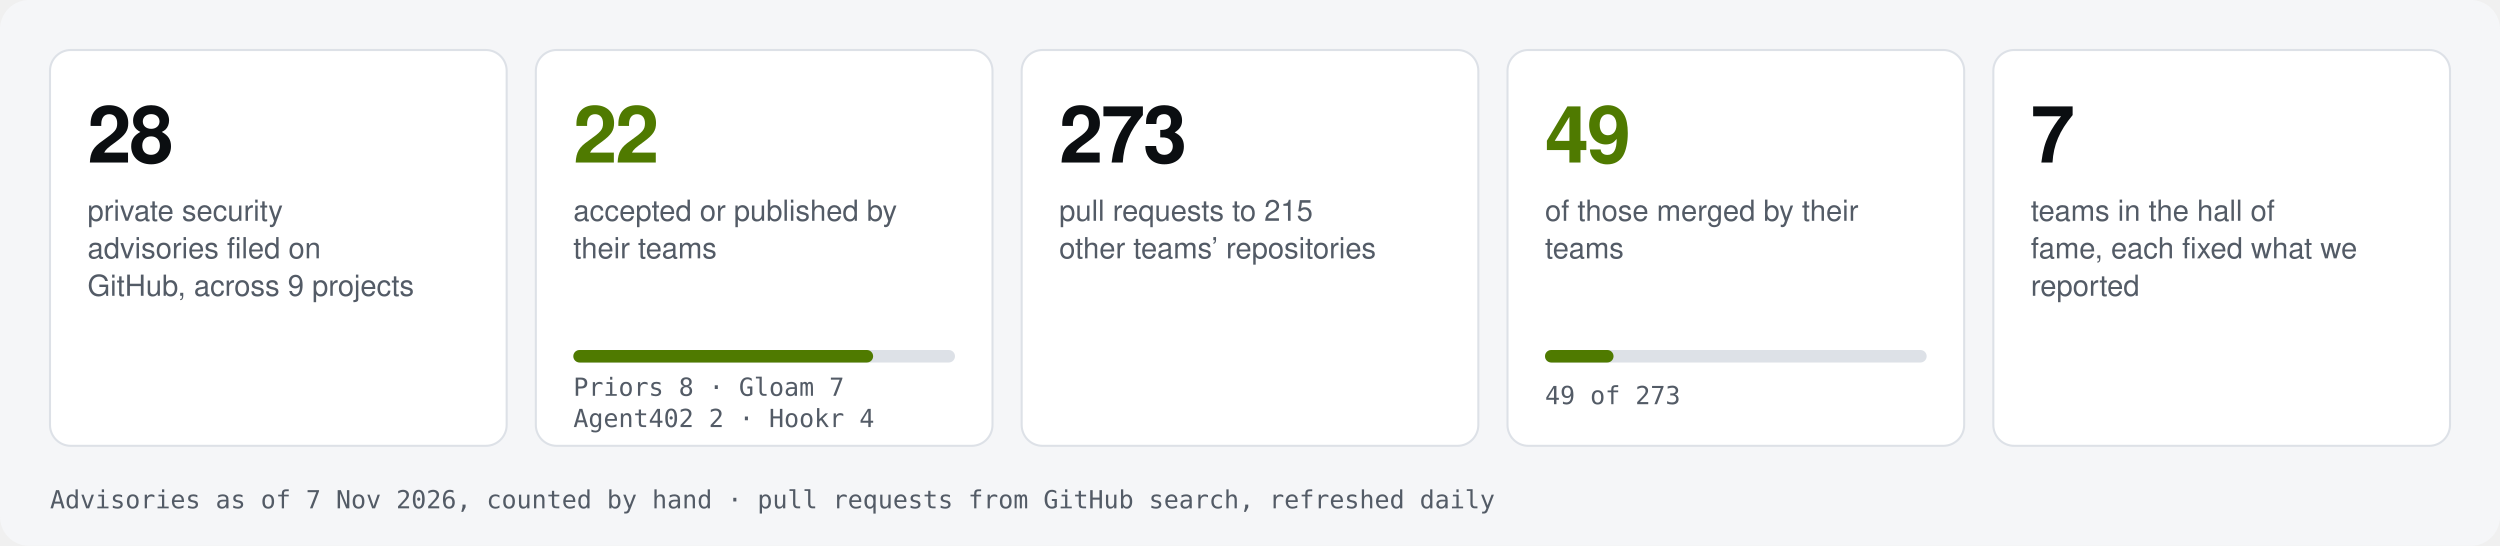
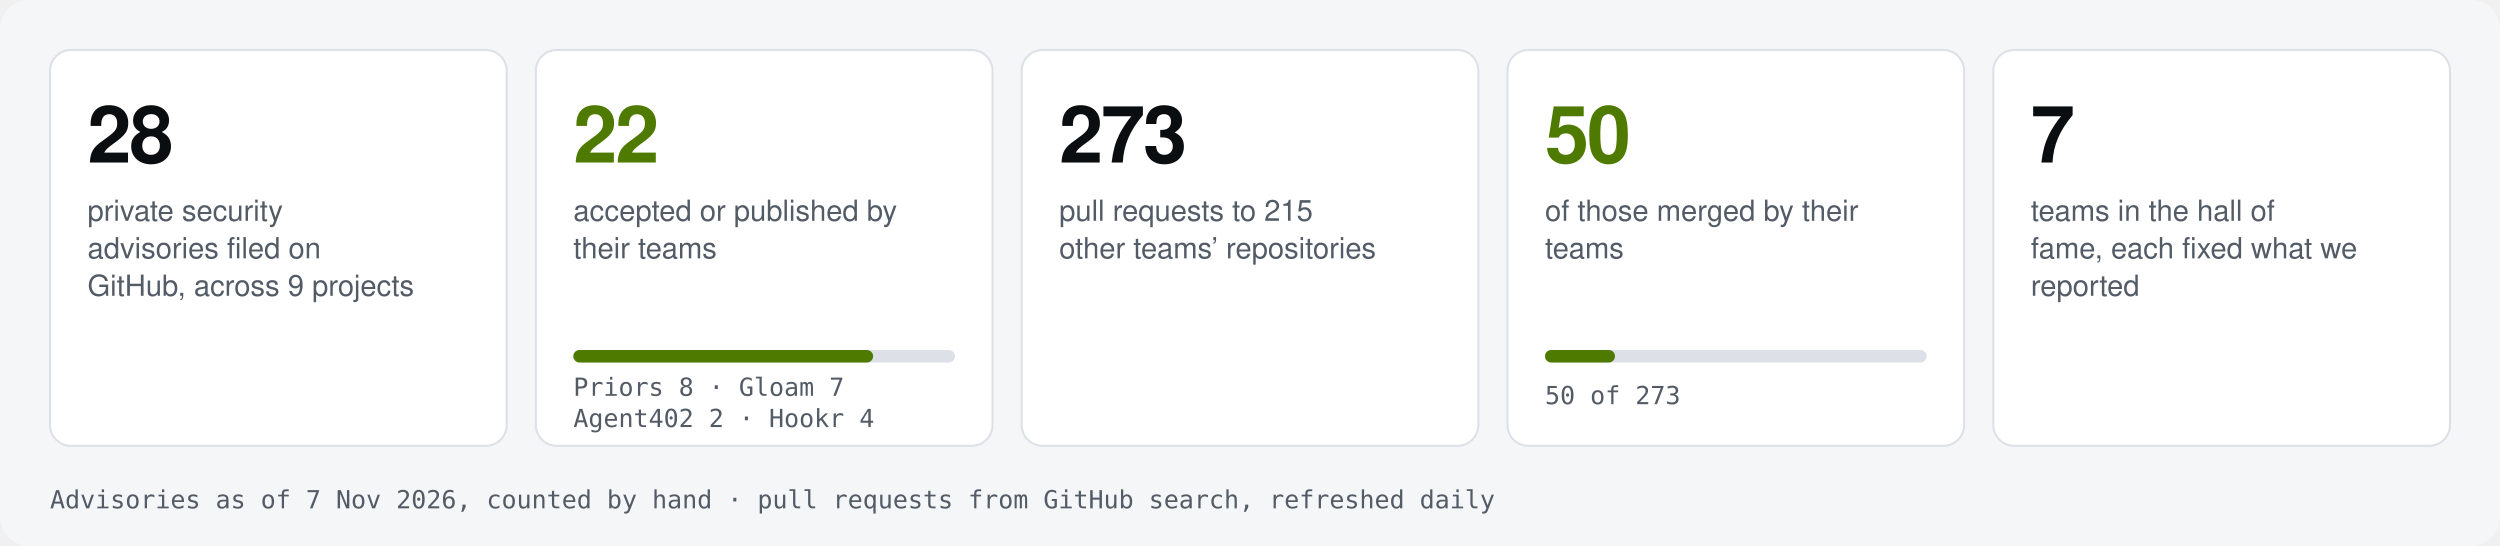
- <svg xmlns="http://www.w3.org/2000/svg" width="1200" height="262" viewBox="0 0 1200 262" role="img" aria-label="28 private security advisories filed on GitHub across 9 projects, 22 accepted or published; 273 pull requests to 215 other teams' repositories, 49 merged; 7 teams in the hall of fame">
+ <svg xmlns="http://www.w3.org/2000/svg" width="1200" height="262" viewBox="0 0 1200 262" role="img" aria-label="28 private security advisories filed on GitHub across 9 projects, 22 accepted or published; 273 pull requests to 215 other teams' repositories, 50 merged; 7 teams in the hall of fame">
  <style>.g{transform-box:fill-box;transform-origin:left;animation:grow 1.2s ease-out both}@keyframes grow{from{transform:scaleX(0)}}@media (prefers-reduced-motion: reduce){*{animation:none!important}}</style>
  <rect width="1200" height="262" rx="14" fill="#F5F6F8" />
  <g>
    <rect x="24.0" y="24" width="219.2" height="190" rx="10" fill="#FFFFFF" stroke="#DDE1E7" />
    <text x="42.0" y="78" font-family="-apple-system,BlinkMacSystemFont,'Segoe UI',Helvetica,Arial,sans-serif" font-size="38" font-weight="700" letter-spacing="-1" fill="#0B0E11">28</text>
    <text x="42.0" y="106" text-anchor="start" font-family="-apple-system,BlinkMacSystemFont,'Segoe UI',Helvetica,Arial,sans-serif" font-size="14" font-weight="400" fill="#535B66">private security</text>
    <text x="42.0" y="124" text-anchor="start" font-family="-apple-system,BlinkMacSystemFont,'Segoe UI',Helvetica,Arial,sans-serif" font-size="14" font-weight="400" fill="#535B66">advisories filed on</text>
    <text x="42.0" y="142" text-anchor="start" font-family="-apple-system,BlinkMacSystemFont,'Segoe UI',Helvetica,Arial,sans-serif" font-size="14" font-weight="400" fill="#535B66">GitHub, across 9 projects</text>
  </g>
  <g>
    <rect x="257.2" y="24" width="219.2" height="190" rx="10" fill="#FFFFFF" stroke="#DDE1E7" />
    <text x="275.2" y="78" font-family="-apple-system,BlinkMacSystemFont,'Segoe UI',Helvetica,Arial,sans-serif" font-size="38" font-weight="700" letter-spacing="-1" fill="#4F7A00">22</text>
    <text x="275.2" y="106" text-anchor="start" font-family="-apple-system,BlinkMacSystemFont,'Segoe UI',Helvetica,Arial,sans-serif" font-size="14" font-weight="400" fill="#535B66">accepted or published by</text>
    <text x="275.2" y="124" text-anchor="start" font-family="-apple-system,BlinkMacSystemFont,'Segoe UI',Helvetica,Arial,sans-serif" font-size="14" font-weight="400" fill="#535B66">their teams</text>
    <rect x="275.2" y="168" width="183.2" height="6" rx="3" fill="#DDE1E7" />
    <rect class="g" style="animation-delay:0.35s" x="275.2" y="168" width="143.9" height="6" rx="3" fill="#4F7A00" />
    <text x="275.2" y="190" font-family="ui-monospace,SFMono-Regular,'SF Mono',Menlo,Consolas,monospace" font-size="12" fill="#535B66">Priors 8 · Gloam 7</text>
    <text x="275.2" y="205" font-family="ui-monospace,SFMono-Regular,'SF Mono',Menlo,Consolas,monospace" font-size="12" fill="#535B66">Agent402 2 · Hookr 4</text>
  </g>
  <g>
    <rect x="490.4" y="24" width="219.2" height="190" rx="10" fill="#FFFFFF" stroke="#DDE1E7" />
    <text x="508.4" y="78" font-family="-apple-system,BlinkMacSystemFont,'Segoe UI',Helvetica,Arial,sans-serif" font-size="38" font-weight="700" letter-spacing="-1" fill="#0B0E11">273</text>
    <text x="508.4" y="106" text-anchor="start" font-family="-apple-system,BlinkMacSystemFont,'Segoe UI',Helvetica,Arial,sans-serif" font-size="14" font-weight="400" fill="#535B66">pull requests to 215</text>
    <text x="508.4" y="124" text-anchor="start" font-family="-apple-system,BlinkMacSystemFont,'Segoe UI',Helvetica,Arial,sans-serif" font-size="14" font-weight="400" fill="#535B66">other teams’ repositories</text>
  </g>
  <g>
    <rect x="723.6" y="24" width="219.2" height="190" rx="10" fill="#FFFFFF" stroke="#DDE1E7" />
-     <text x="741.6" y="78" font-family="-apple-system,BlinkMacSystemFont,'Segoe UI',Helvetica,Arial,sans-serif" font-size="38" font-weight="700" letter-spacing="-1" fill="#4F7A00">49</text>
+     <text x="741.6" y="78" font-family="-apple-system,BlinkMacSystemFont,'Segoe UI',Helvetica,Arial,sans-serif" font-size="38" font-weight="700" letter-spacing="-1" fill="#4F7A00">50</text>
    <text x="741.6" y="106" text-anchor="start" font-family="-apple-system,BlinkMacSystemFont,'Segoe UI',Helvetica,Arial,sans-serif" font-size="14" font-weight="400" fill="#535B66">of those merged by their</text>
    <text x="741.6" y="124" text-anchor="start" font-family="-apple-system,BlinkMacSystemFont,'Segoe UI',Helvetica,Arial,sans-serif" font-size="14" font-weight="400" fill="#535B66">teams</text>
    <rect x="741.6" y="168" width="183.2" height="6" rx="3" fill="#DDE1E7" />
-     <rect class="g" style="animation-delay:0.65s" x="741.6" y="168" width="32.9" height="6" rx="3" fill="#4F7A00" />
-     <text x="741.6" y="194" font-family="ui-monospace,SFMono-Regular,'SF Mono',Menlo,Consolas,monospace" font-size="12" fill="#535B66">49 of 273</text>
+     <rect class="g" style="animation-delay:0.65s" x="741.6" y="168" width="33.6" height="6" rx="3" fill="#4F7A00" />
+     <text x="741.6" y="194" font-family="ui-monospace,SFMono-Regular,'SF Mono',Menlo,Consolas,monospace" font-size="12" fill="#535B66">50 of 273</text>
  </g>
  <g>
    <rect x="956.8" y="24" width="219.2" height="190" rx="10" fill="#FFFFFF" stroke="#DDE1E7" />
    <text x="974.8" y="78" font-family="-apple-system,BlinkMacSystemFont,'Segoe UI',Helvetica,Arial,sans-serif" font-size="38" font-weight="700" letter-spacing="-1" fill="#0B0E11">7</text>
    <text x="974.8" y="106" text-anchor="start" font-family="-apple-system,BlinkMacSystemFont,'Segoe UI',Helvetica,Arial,sans-serif" font-size="14" font-weight="400" fill="#535B66">teams in the hall of</text>
    <text x="974.8" y="124" text-anchor="start" font-family="-apple-system,BlinkMacSystemFont,'Segoe UI',Helvetica,Arial,sans-serif" font-size="14" font-weight="400" fill="#535B66">fame, each fixed what we</text>
    <text x="974.8" y="142" text-anchor="start" font-family="-apple-system,BlinkMacSystemFont,'Segoe UI',Helvetica,Arial,sans-serif" font-size="14" font-weight="400" fill="#535B66">reported</text>
  </g>
  <text x="24" y="244" font-family="ui-monospace,SFMono-Regular,'SF Mono',Menlo,Consolas,monospace" font-size="12" fill="#535B66">Advisories as of 7 Nov 2026, counted by hand · pull requests from GitHub search, refreshed daily</text>
</svg>
